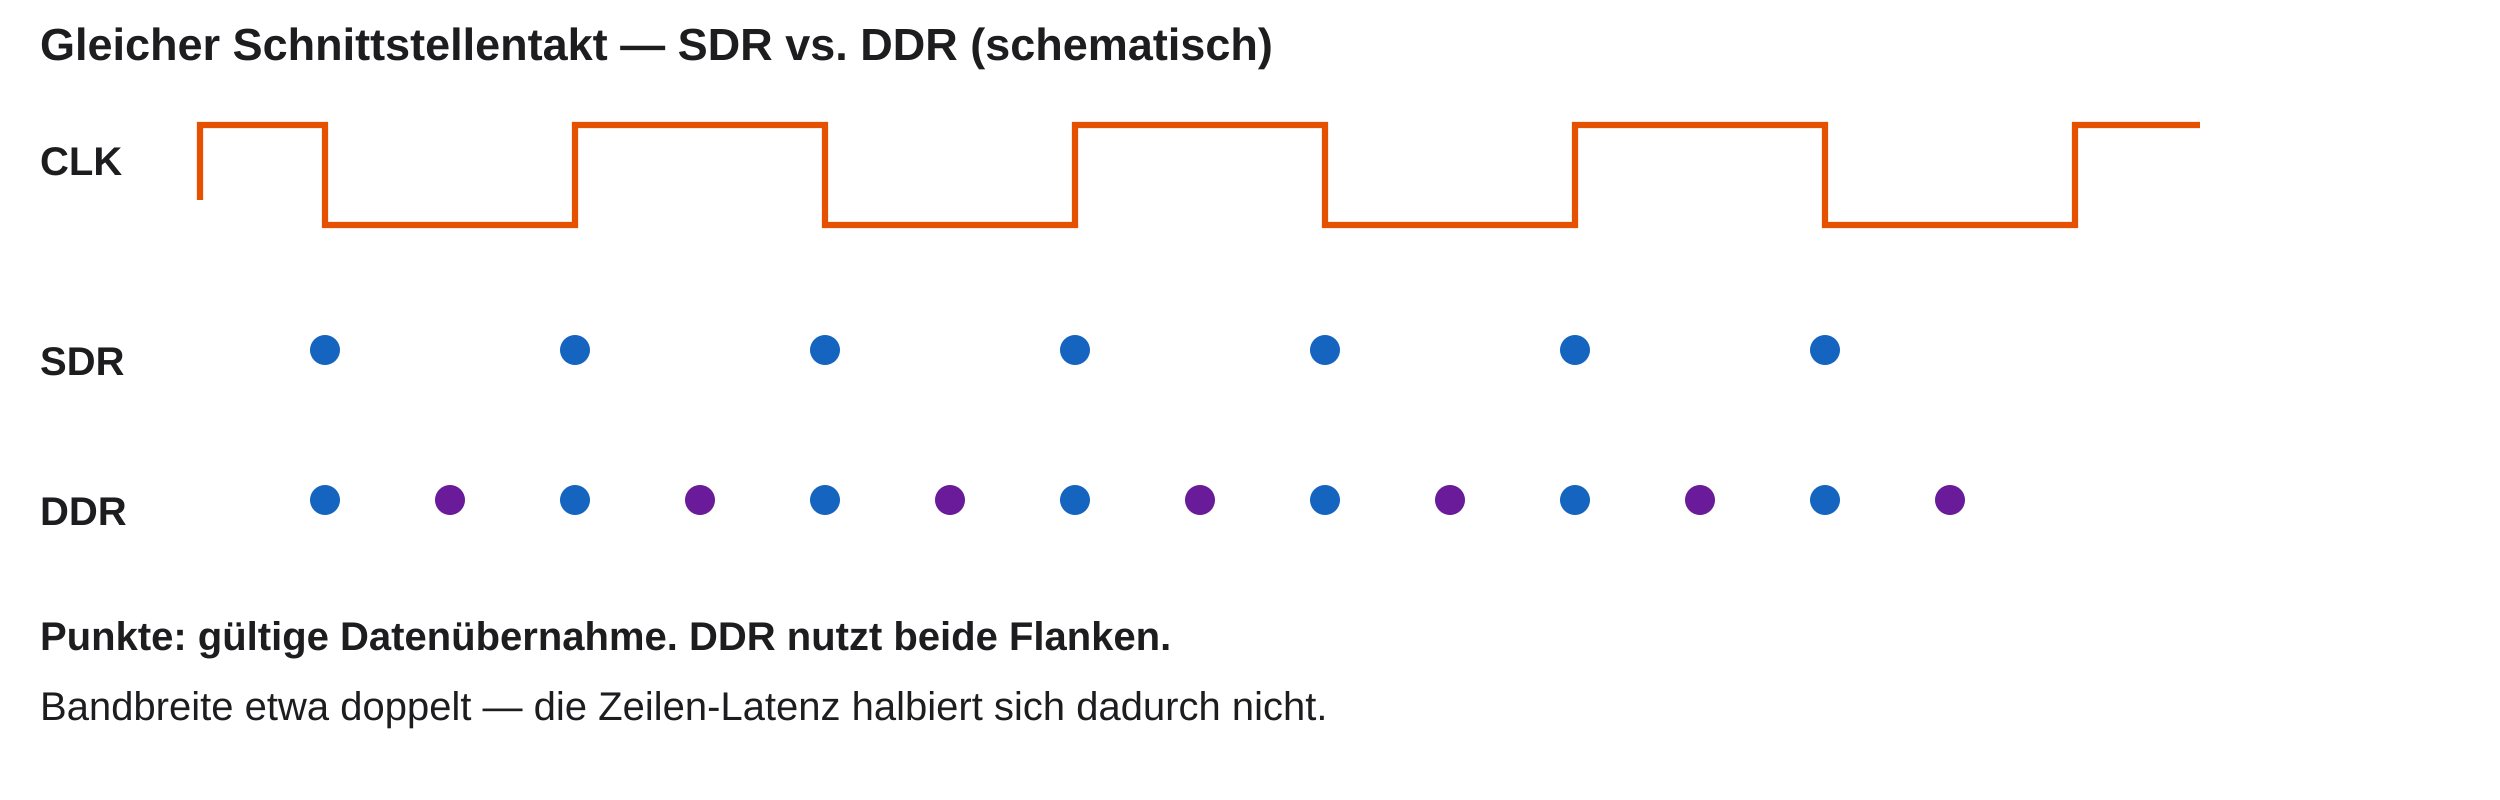
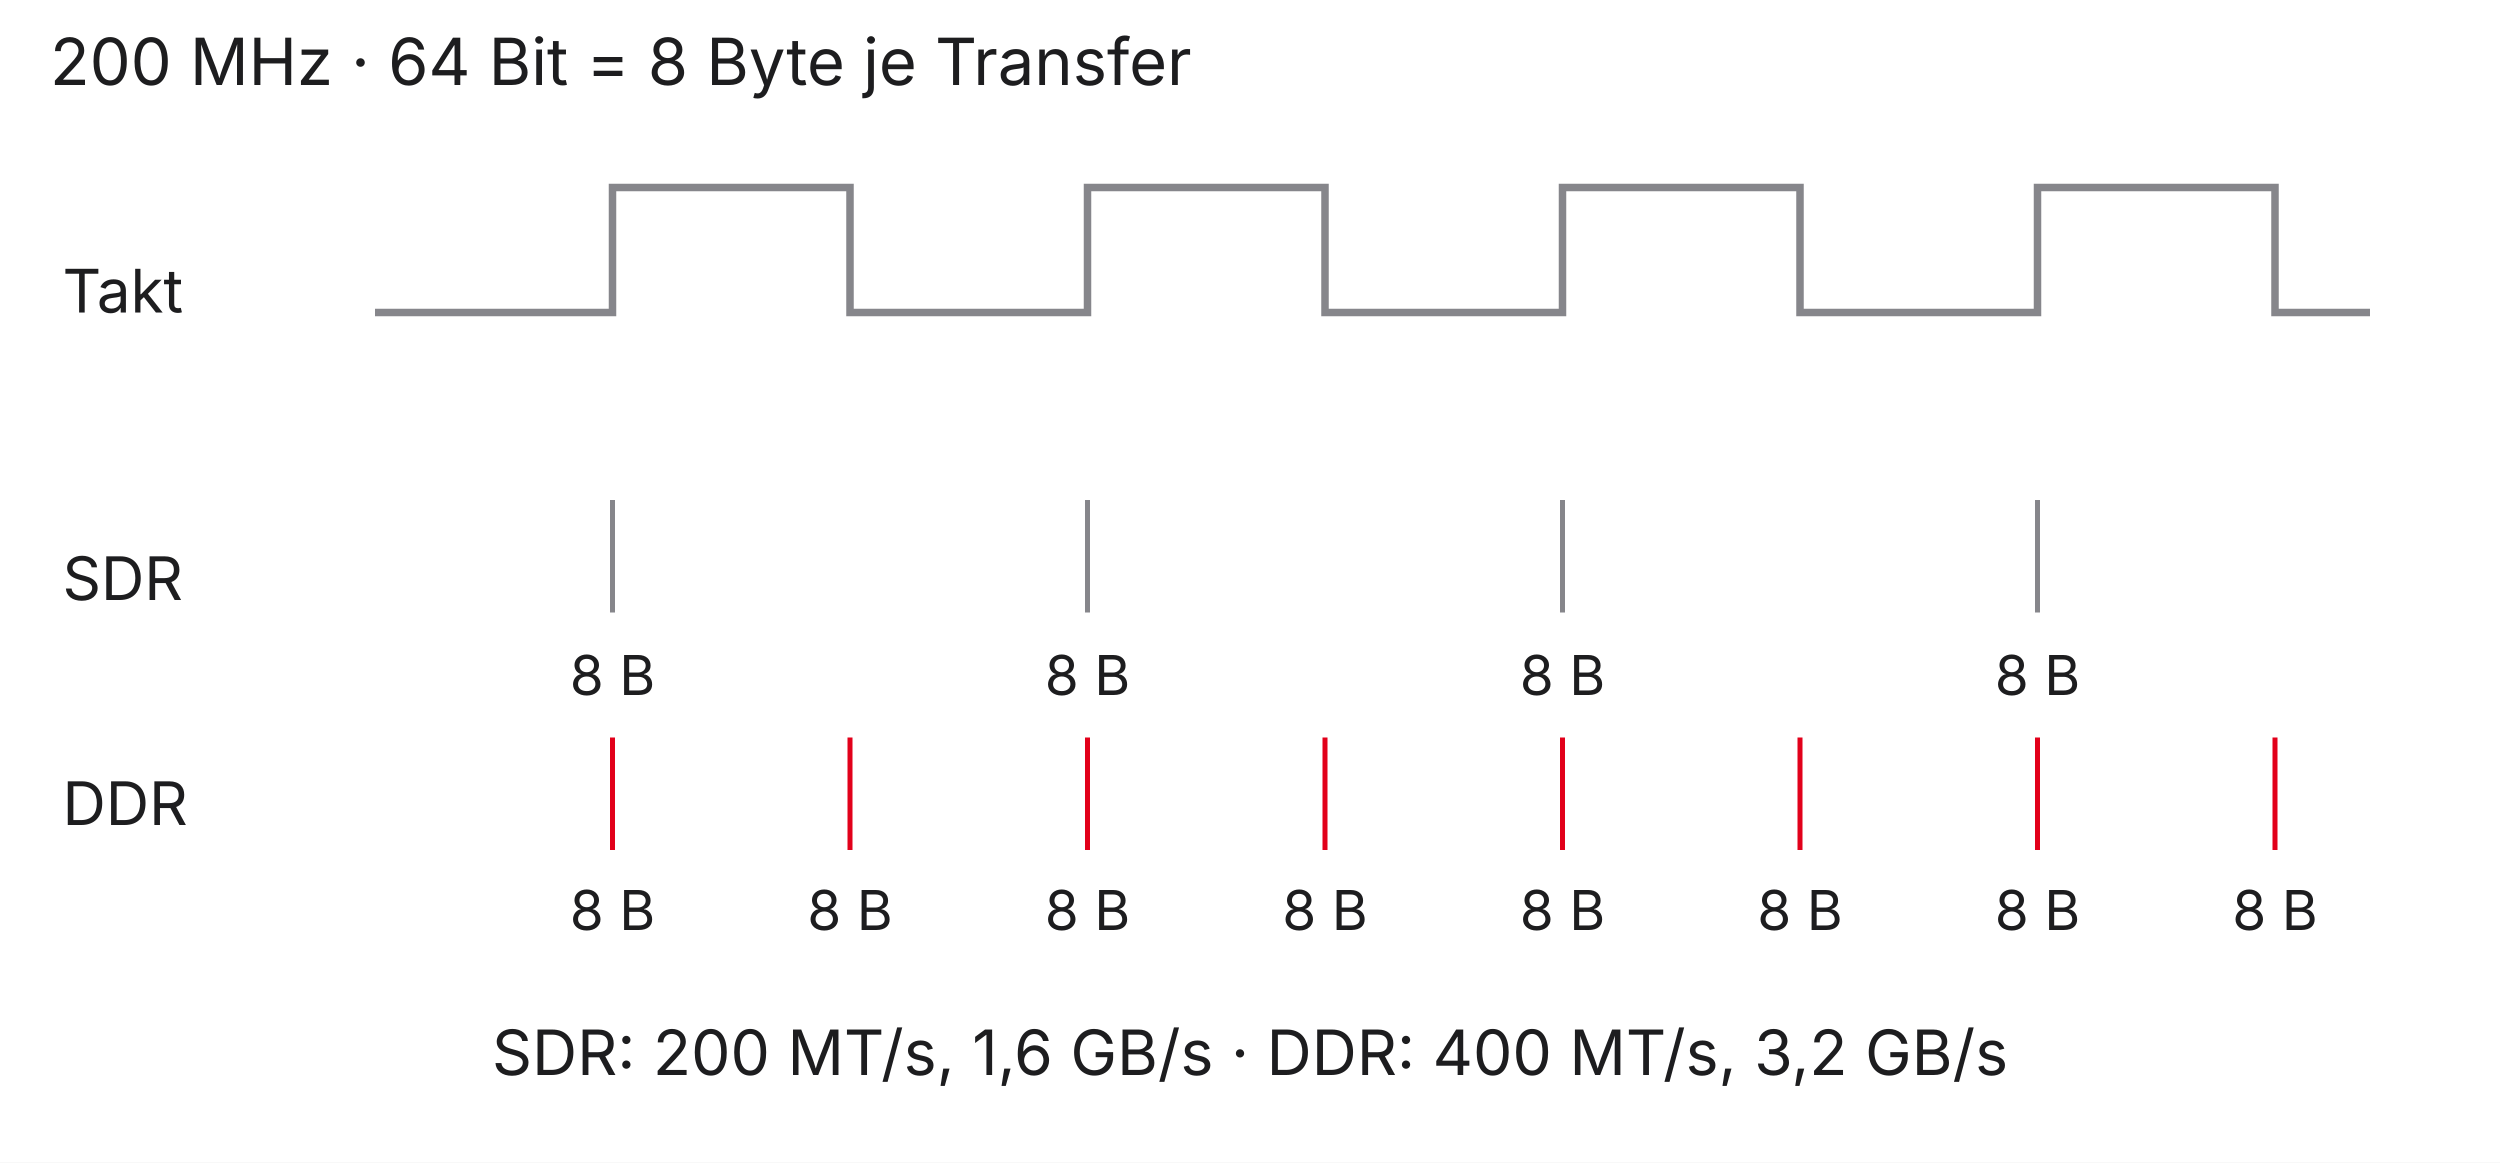
- <svg xmlns="http://www.w3.org/2000/svg" viewBox="0 0 1000 320" width="1000" height="320">
-   <rect width="1000" height="320" fill="#FFFFFF" />
-   <style>text{font-family:Arial,Helvetica,sans-serif;fill:#1D1D1F}</style>
-   <text x="16" y="24" font-size="18" font-weight="600" fill="#1D1D1F" text-anchor="start">Gleicher Schnittstellentakt — SDR vs. DDR (schematisch)</text>
-   <text x="16" y="70" font-size="16" font-weight="600" fill="#E65100" text-anchor="start">CLK</text>
-   <path d="M 80 80 V 50 H 130 V 90 H 180 V 90 H 230 V 50 H 280 V 50 H 330 V 90 H 380 V 90 H 430 V 50 H 480 V 50 H 530 V 90 H 580 V 90 H 630 V 50 H 680 V 50 H 730 V 90 H 780 V 90 H 830 V 50 H 880" fill="none" stroke="#E65100" stroke-width="2.5" />
-   <text x="16" y="150" font-size="16" font-weight="600" fill="#1565C0" text-anchor="start">SDR</text>
-   <text x="16" y="210" font-size="16" font-weight="600" fill="#1565C0" text-anchor="start">DDR</text>
-   <circle cx="130" cy="140" r="6" fill="#1565C0" />
-   <circle cx="130" cy="200" r="6" fill="#1565C0" />
-   <circle cx="180" cy="200" r="6" fill="#6A1B9A" />
-   <circle cx="230" cy="140" r="6" fill="#1565C0" />
-   <circle cx="230" cy="200" r="6" fill="#1565C0" />
-   <circle cx="280" cy="200" r="6" fill="#6A1B9A" />
-   <circle cx="330" cy="140" r="6" fill="#1565C0" />
-   <circle cx="330" cy="200" r="6" fill="#1565C0" />
-   <circle cx="380" cy="200" r="6" fill="#6A1B9A" />
-   <circle cx="430" cy="140" r="6" fill="#1565C0" />
-   <circle cx="430" cy="200" r="6" fill="#1565C0" />
-   <circle cx="480" cy="200" r="6" fill="#6A1B9A" />
-   <circle cx="530" cy="140" r="6" fill="#1565C0" />
-   <circle cx="530" cy="200" r="6" fill="#1565C0" />
-   <circle cx="580" cy="200" r="6" fill="#6A1B9A" />
-   <circle cx="630" cy="140" r="6" fill="#1565C0" />
-   <circle cx="630" cy="200" r="6" fill="#1565C0" />
-   <circle cx="680" cy="200" r="6" fill="#6A1B9A" />
-   <circle cx="730" cy="140" r="6" fill="#1565C0" />
-   <circle cx="730" cy="200" r="6" fill="#1565C0" />
-   <circle cx="780" cy="200" r="6" fill="#6A1B9A" />
-   <text x="16" y="260" font-size="16" font-weight="600" fill="#1D1D1F" text-anchor="start">Punkte: gültige Datenübernahme. DDR nutzt beide Flanken.</text>
-   <text x="16" y="288" font-size="16" font-weight="400" fill="#5F6368" text-anchor="start">Bandbreite etwa doppelt — die Zeilen-Latenz halbiert sich dadurch nicht.</text>
+ <svg xmlns="http://www.w3.org/2000/svg" width="1000" height="465" viewBox="0 0 1000 465" role="img" aria-labelledby="title">
+   <style>text{font-family:Inter,Arial,Helvetica,sans-serif;font-weight:400}</style>
+   <defs>
+     <marker id="arrow" markerWidth="10" markerHeight="10" refX="8" refY="3" orient="auto" markerUnits="strokeWidth">
+       <path d="M0,0 L8,3 L0,6" fill="#1D1D1F" />
+     </marker>
+   </defs>
+   <rect width="1000" height="465" fill="#FFFFFF" />
+   <text x="20" y="34" font-size="26" fill="#1D1D1F" text-anchor="start">200 MHz · 64 Bit = 8 Byte je Transfer</text>
+   <text x="25" y="125" font-size="24" fill="#1D1D1F" text-anchor="start">Takt</text>
+   <text x="25" y="240" font-size="24" fill="#1D1D1F" text-anchor="start">SDR</text>
+   <text x="25" y="330" font-size="24" fill="#1D1D1F" text-anchor="start">DDR</text>
+   <polyline points="150.000,125.000 245.000,125.000 245.000,125.000 245.000,75.000 340.000,75.000 340.000,75.000 340.000,125.000 435.000,125.000 435.000,125.000 435.000,75.000 530.000,75.000 530.000,75.000 530.000,125.000 625.000,125.000 625.000,125.000 625.000,75.000 720.000,75.000 720.000,75.000 720.000,125.000 815.000,125.000 815.000,125.000 815.000,75.000 910.000,75.000 910.000,75.000 910.000,125.000 948.000,125.000" fill="none" stroke="#86868B" stroke-width="3" />
+   <line x1="245.0" y1="200" x2="245.0" y2="245" stroke="#86868B" stroke-width="2" />
+   <text x="245.0" y="278" font-size="22" fill="#1D1D1F" text-anchor="middle">8 B</text>
+   <line x1="435.0" y1="200" x2="435.0" y2="245" stroke="#86868B" stroke-width="2" />
+   <text x="435.0" y="278" font-size="22" fill="#1D1D1F" text-anchor="middle">8 B</text>
+   <line x1="625.0" y1="200" x2="625.0" y2="245" stroke="#86868B" stroke-width="2" />
+   <text x="625.0" y="278" font-size="22" fill="#1D1D1F" text-anchor="middle">8 B</text>
+   <line x1="815.0" y1="200" x2="815.0" y2="245" stroke="#86868B" stroke-width="2" />
+   <text x="815.0" y="278" font-size="22" fill="#1D1D1F" text-anchor="middle">8 B</text>
+   <line x1="245.0" y1="295" x2="245.0" y2="340" stroke="#E2001A" stroke-width="2" />
+   <text x="245.0" y="372" font-size="22" fill="#1D1D1F" text-anchor="middle">8 B</text>
+   <line x1="340" y1="295" x2="340" y2="340" stroke="#E2001A" stroke-width="2" />
+   <text x="340" y="372" font-size="22" fill="#1D1D1F" text-anchor="middle">8 B</text>
+   <line x1="435.0" y1="295" x2="435.0" y2="340" stroke="#E2001A" stroke-width="2" />
+   <text x="435.0" y="372" font-size="22" fill="#1D1D1F" text-anchor="middle">8 B</text>
+   <line x1="530" y1="295" x2="530" y2="340" stroke="#E2001A" stroke-width="2" />
+   <text x="530" y="372" font-size="22" fill="#1D1D1F" text-anchor="middle">8 B</text>
+   <line x1="625.0" y1="295" x2="625.0" y2="340" stroke="#E2001A" stroke-width="2" />
+   <text x="625.0" y="372" font-size="22" fill="#1D1D1F" text-anchor="middle">8 B</text>
+   <line x1="720" y1="295" x2="720" y2="340" stroke="#E2001A" stroke-width="2" />
+   <text x="720" y="372" font-size="22" fill="#1D1D1F" text-anchor="middle">8 B</text>
+   <line x1="815.0" y1="295" x2="815.0" y2="340" stroke="#E2001A" stroke-width="2" />
+   <text x="815.0" y="372" font-size="22" fill="#1D1D1F" text-anchor="middle">8 B</text>
+   <line x1="910" y1="295" x2="910" y2="340" stroke="#E2001A" stroke-width="2" />
+   <text x="910" y="372" font-size="22" fill="#1D1D1F" text-anchor="middle">8 B</text>
+   <text x="500" y="430" font-size="25" fill="#1D1D1F" text-anchor="middle">SDR: 200 MT/s, 1,6 GB/s · DDR: 400 MT/s, 3,2 GB/s</text>
</svg>
